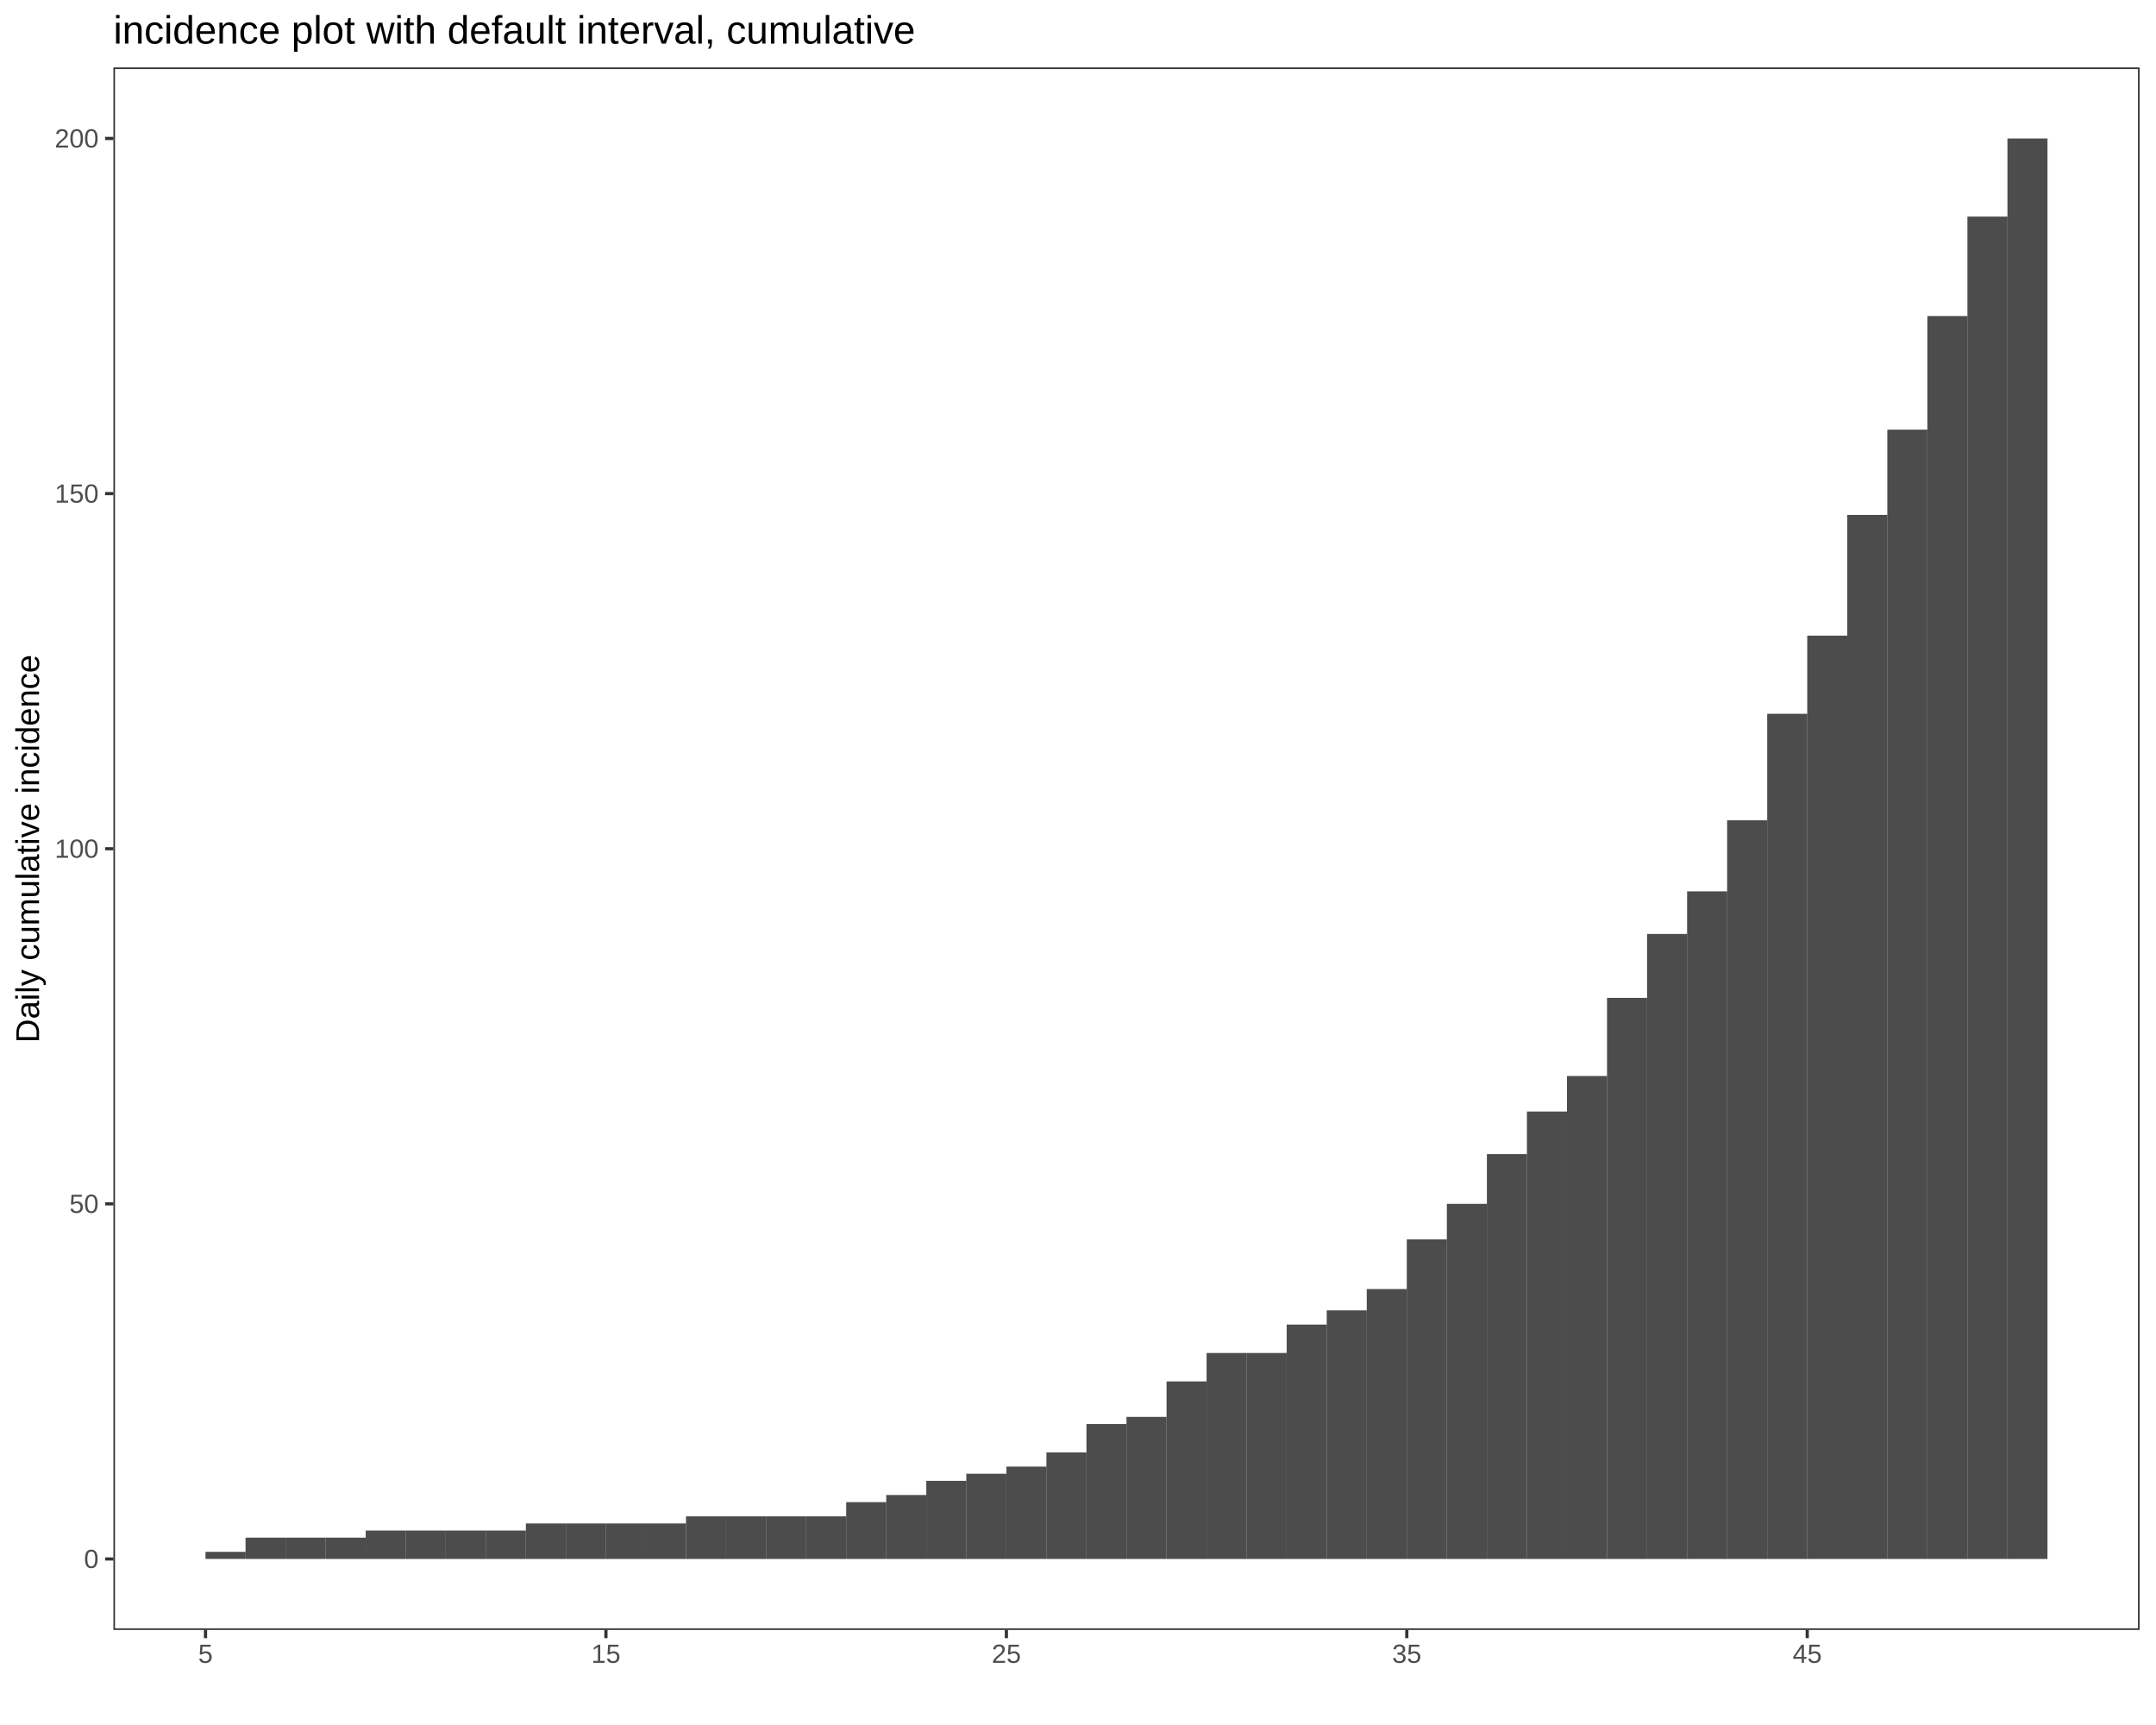
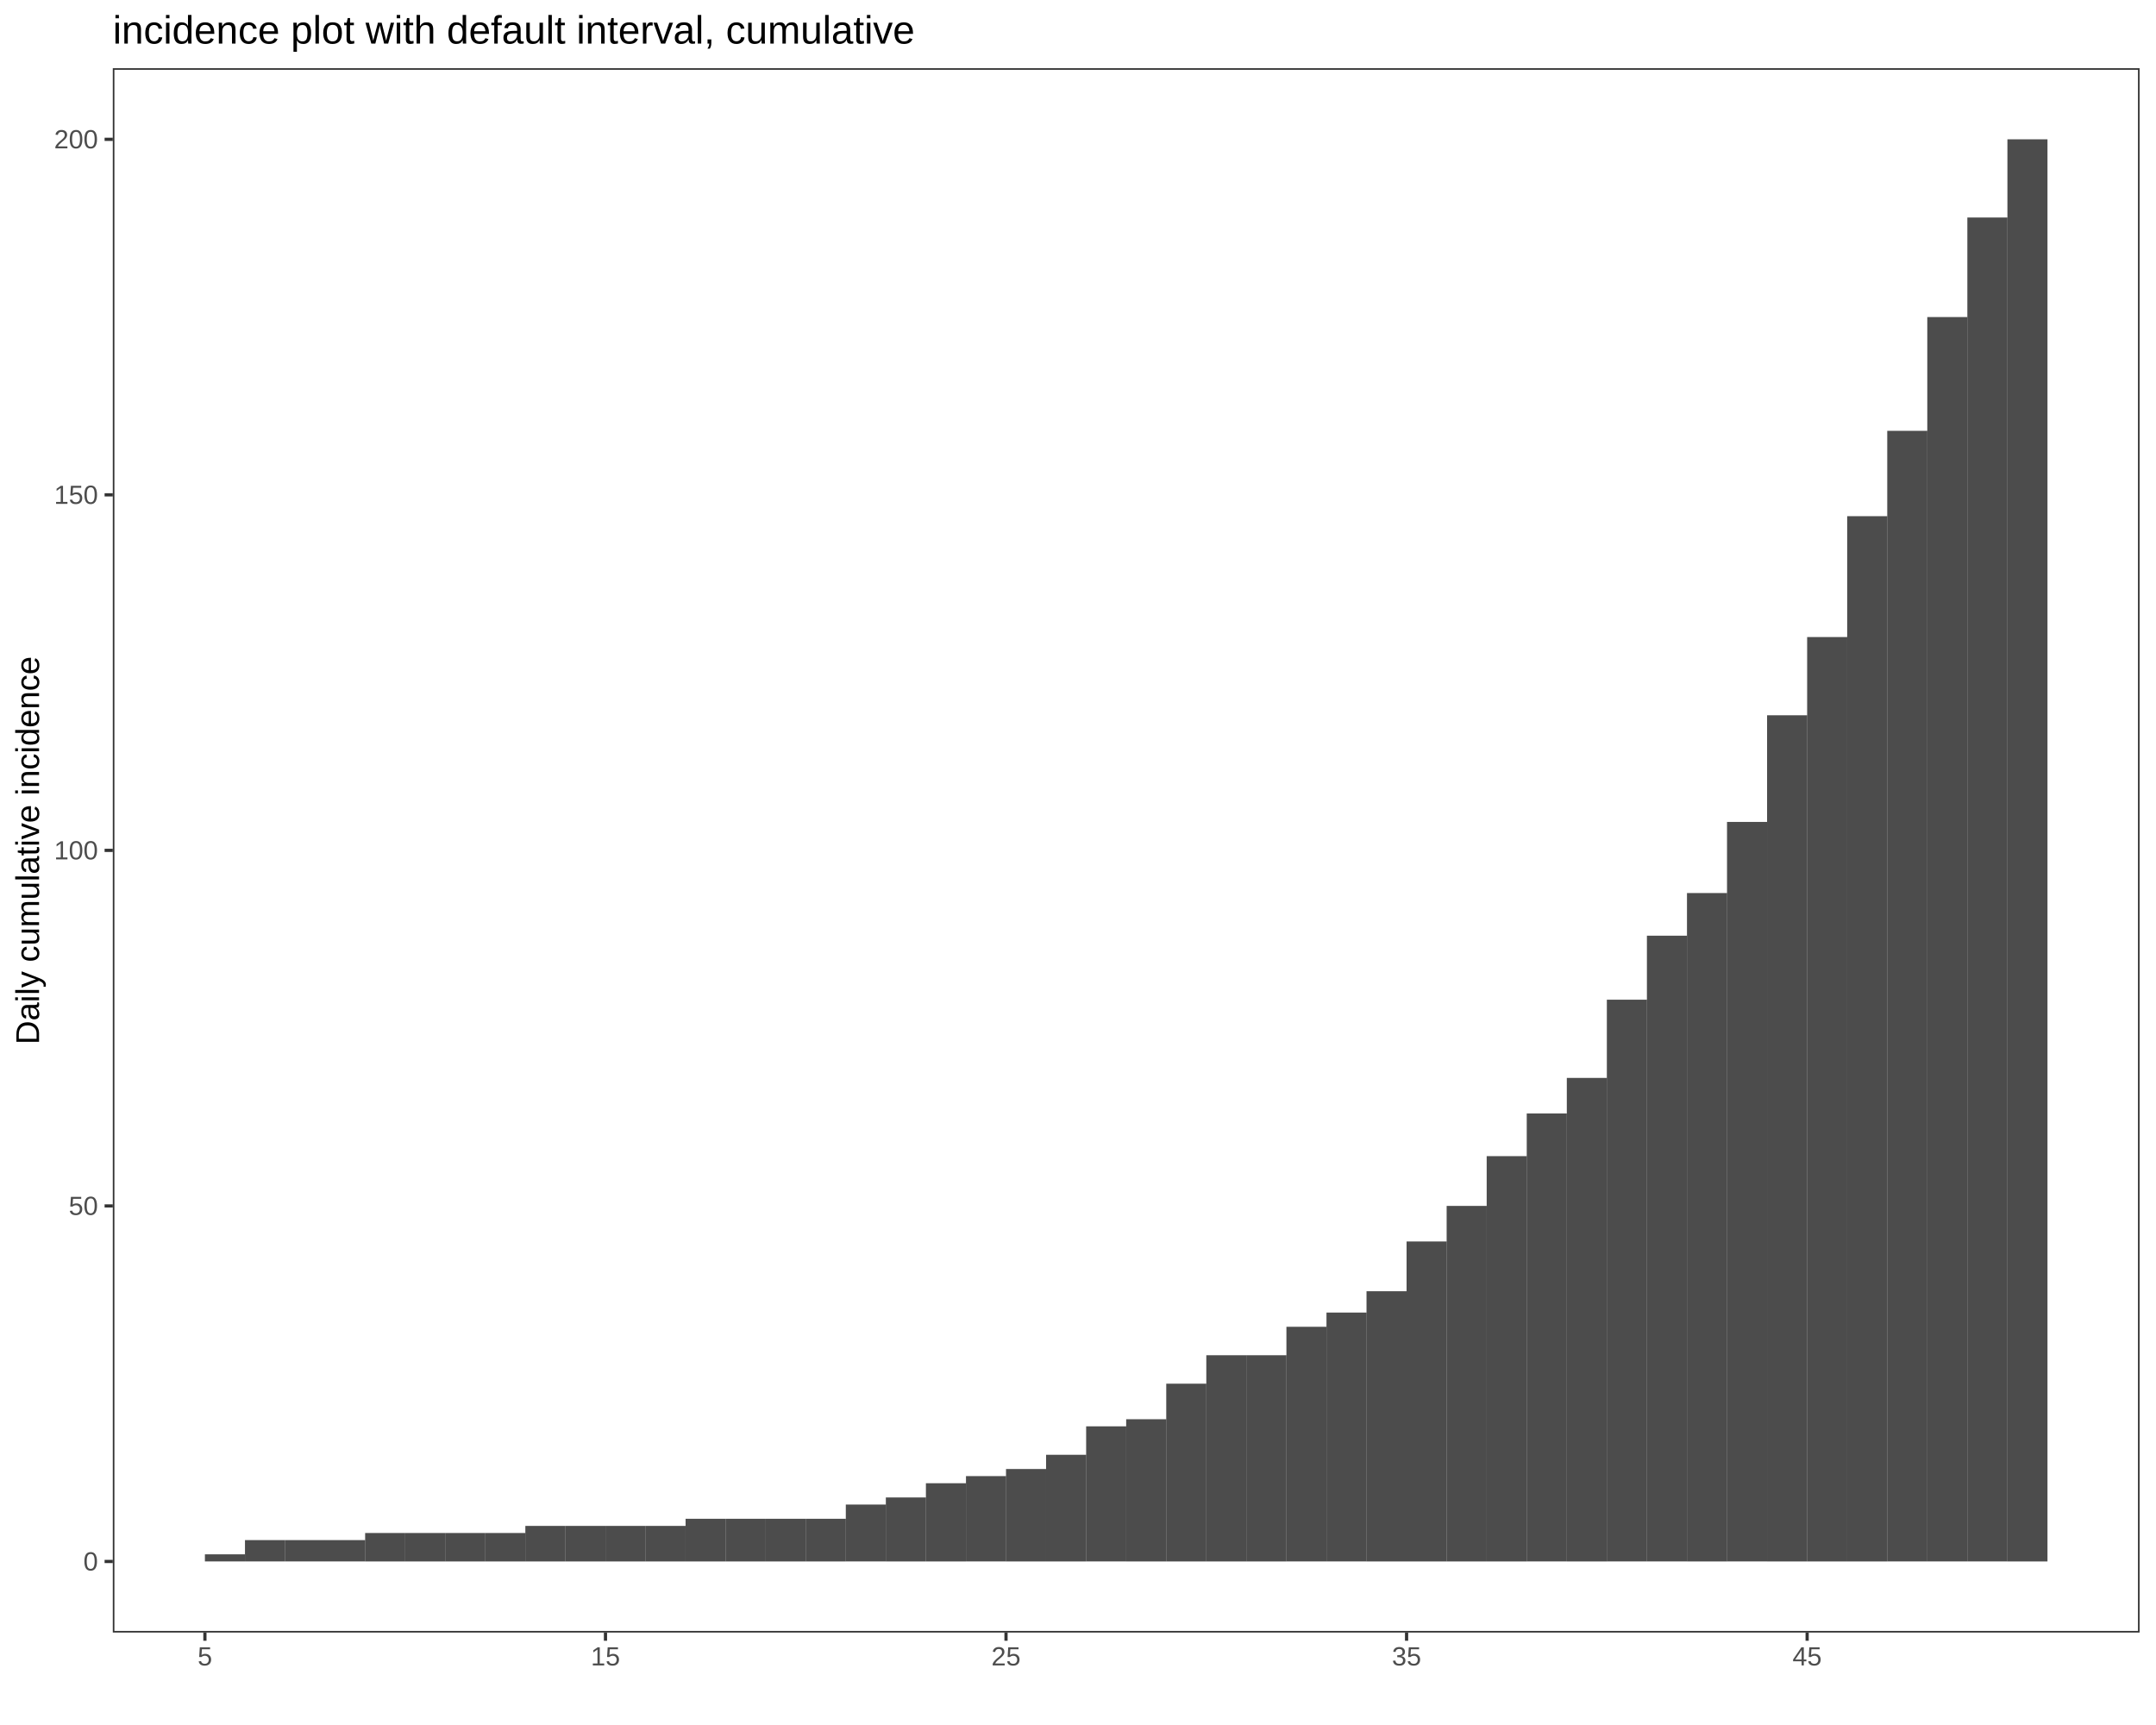
<svg xmlns="http://www.w3.org/2000/svg" viewBox="0 0 720.00 576.00">
  <defs>
    <style type="text/css">
    line, polyline, polygon, path, rect, circle {
      fill: none;
      stroke: #000000;
      stroke-linecap: round;
      stroke-linejoin: round;
      stroke-miterlimit: 10.00;
    }
  </style>
  </defs>
  <rect width="100%" height="100%" style="stroke: none; fill: #FFFFFF;" />
  <rect x="0.00" y="0.00" width="720.00" height="576.00" style="stroke-width: 1.07; stroke: #FFFFFF; fill: #FFFFFF;" />
  <defs>
-     <clipPath id="cpMzcuODd8NzE0LjUyfDU0NC4yN3wyMi41Mg==">
-       <rect x="37.87" y="22.52" width="676.65" height="521.75" />
+     <clipPath id="cpMzcuNjd8NzE0LjUyfDU0NS4xM3wyMi43Nw==">
+       <rect x="37.67" y="22.77" width="676.85" height="522.36" />
    </clipPath>
  </defs>
-   <rect x="37.87" y="22.52" width="676.65" height="521.75" style="stroke-width: 1.07; stroke: none; fill: #FFFFFF;" clip-path="url(#cpMzcuODd8NzE0LjUyfDU0NC4yN3wyMi41Mg==)" />
-   <rect x="68.63" y="518.18" width="13.37" height="2.37" style="stroke-width: 1.07; stroke: none; stroke-linecap: butt; fill: #000000; fill-opacity: 0.70;" clip-path="url(#cpMzcuODd8NzE0LjUyfDU0NC4yN3wyMi41Mg==)" />
-   <rect x="82.00" y="513.44" width="13.37" height="7.11" style="stroke-width: 1.07; stroke: none; stroke-linecap: butt; fill: #000000; fill-opacity: 0.70;" clip-path="url(#cpMzcuODd8NzE0LjUyfDU0NC4yN3wyMi41Mg==)" />
-   <rect x="95.37" y="513.44" width="13.37" height="7.11" style="stroke-width: 1.07; stroke: none; stroke-linecap: butt; fill: #000000; fill-opacity: 0.70;" clip-path="url(#cpMzcuODd8NzE0LjUyfDU0NC4yN3wyMi41Mg==)" />
-   <rect x="108.74" y="513.44" width="13.37" height="7.11" style="stroke-width: 1.07; stroke: none; stroke-linecap: butt; fill: #000000; fill-opacity: 0.70;" clip-path="url(#cpMzcuODd8NzE0LjUyfDU0NC4yN3wyMi41Mg==)" />
-   <rect x="122.12" y="511.07" width="13.37" height="9.49" style="stroke-width: 1.07; stroke: none; stroke-linecap: butt; fill: #000000; fill-opacity: 0.70;" clip-path="url(#cpMzcuODd8NzE0LjUyfDU0NC4yN3wyMi41Mg==)" />
-   <rect x="135.49" y="511.07" width="13.37" height="9.49" style="stroke-width: 1.07; stroke: none; stroke-linecap: butt; fill: #000000; fill-opacity: 0.70;" clip-path="url(#cpMzcuODd8NzE0LjUyfDU0NC4yN3wyMi41Mg==)" />
-   <rect x="148.86" y="511.07" width="13.37" height="9.49" style="stroke-width: 1.07; stroke: none; stroke-linecap: butt; fill: #000000; fill-opacity: 0.70;" clip-path="url(#cpMzcuODd8NzE0LjUyfDU0NC4yN3wyMi41Mg==)" />
-   <rect x="162.23" y="511.07" width="13.37" height="9.49" style="stroke-width: 1.07; stroke: none; stroke-linecap: butt; fill: #000000; fill-opacity: 0.70;" clip-path="url(#cpMzcuODd8NzE0LjUyfDU0NC4yN3wyMi41Mg==)" />
-   <rect x="175.61" y="508.70" width="13.37" height="11.86" style="stroke-width: 1.07; stroke: none; stroke-linecap: butt; fill: #000000; fill-opacity: 0.70;" clip-path="url(#cpMzcuODd8NzE0LjUyfDU0NC4yN3wyMi41Mg==)" />
-   <rect x="188.98" y="508.70" width="13.37" height="11.86" style="stroke-width: 1.07; stroke: none; stroke-linecap: butt; fill: #000000; fill-opacity: 0.70;" clip-path="url(#cpMzcuODd8NzE0LjUyfDU0NC4yN3wyMi41Mg==)" />
-   <rect x="202.35" y="508.70" width="13.37" height="11.86" style="stroke-width: 1.07; stroke: none; stroke-linecap: butt; fill: #000000; fill-opacity: 0.70;" clip-path="url(#cpMzcuODd8NzE0LjUyfDU0NC4yN3wyMi41Mg==)" />
-   <rect x="215.72" y="508.70" width="13.37" height="11.86" style="stroke-width: 1.07; stroke: none; stroke-linecap: butt; fill: #000000; fill-opacity: 0.70;" clip-path="url(#cpMzcuODd8NzE0LjUyfDU0NC4yN3wyMi41Mg==)" />
-   <rect x="229.10" y="506.33" width="13.37" height="14.23" style="stroke-width: 1.07; stroke: none; stroke-linecap: butt; fill: #000000; fill-opacity: 0.70;" clip-path="url(#cpMzcuODd8NzE0LjUyfDU0NC4yN3wyMi41Mg==)" />
-   <rect x="242.47" y="506.33" width="13.37" height="14.23" style="stroke-width: 1.07; stroke: none; stroke-linecap: butt; fill: #000000; fill-opacity: 0.70;" clip-path="url(#cpMzcuODd8NzE0LjUyfDU0NC4yN3wyMi41Mg==)" />
-   <rect x="255.84" y="506.33" width="13.37" height="14.23" style="stroke-width: 1.07; stroke: none; stroke-linecap: butt; fill: #000000; fill-opacity: 0.70;" clip-path="url(#cpMzcuODd8NzE0LjUyfDU0NC4yN3wyMi41Mg==)" />
-   <rect x="269.21" y="506.33" width="13.37" height="14.23" style="stroke-width: 1.07; stroke: none; stroke-linecap: butt; fill: #000000; fill-opacity: 0.70;" clip-path="url(#cpMzcuODd8NzE0LjUyfDU0NC4yN3wyMi41Mg==)" />
-   <rect x="282.59" y="501.58" width="13.37" height="18.97" style="stroke-width: 1.07; stroke: none; stroke-linecap: butt; fill: #000000; fill-opacity: 0.70;" clip-path="url(#cpMzcuODd8NzE0LjUyfDU0NC4yN3wyMi41Mg==)" />
-   <rect x="295.96" y="499.21" width="13.37" height="21.34" style="stroke-width: 1.07; stroke: none; stroke-linecap: butt; fill: #000000; fill-opacity: 0.70;" clip-path="url(#cpMzcuODd8NzE0LjUyfDU0NC4yN3wyMi41Mg==)" />
-   <rect x="309.33" y="494.47" width="13.37" height="26.09" style="stroke-width: 1.07; stroke: none; stroke-linecap: butt; fill: #000000; fill-opacity: 0.70;" clip-path="url(#cpMzcuODd8NzE0LjUyfDU0NC4yN3wyMi41Mg==)" />
-   <rect x="322.70" y="492.10" width="13.37" height="28.46" style="stroke-width: 1.07; stroke: none; stroke-linecap: butt; fill: #000000; fill-opacity: 0.70;" clip-path="url(#cpMzcuODd8NzE0LjUyfDU0NC4yN3wyMi41Mg==)" />
-   <rect x="336.08" y="489.72" width="13.37" height="30.83" style="stroke-width: 1.07; stroke: none; stroke-linecap: butt; fill: #000000; fill-opacity: 0.70;" clip-path="url(#cpMzcuODd8NzE0LjUyfDU0NC4yN3wyMi41Mg==)" />
-   <rect x="349.45" y="484.98" width="13.37" height="35.57" style="stroke-width: 1.07; stroke: none; stroke-linecap: butt; fill: #000000; fill-opacity: 0.70;" clip-path="url(#cpMzcuODd8NzE0LjUyfDU0NC4yN3wyMi41Mg==)" />
-   <rect x="362.82" y="475.50" width="13.37" height="45.06" style="stroke-width: 1.07; stroke: none; stroke-linecap: butt; fill: #000000; fill-opacity: 0.70;" clip-path="url(#cpMzcuODd8NzE0LjUyfDU0NC4yN3wyMi41Mg==)" />
-   <rect x="376.19" y="473.12" width="13.37" height="47.43" style="stroke-width: 1.07; stroke: none; stroke-linecap: butt; fill: #000000; fill-opacity: 0.70;" clip-path="url(#cpMzcuODd8NzE0LjUyfDU0NC4yN3wyMi41Mg==)" />
-   <rect x="389.57" y="461.27" width="13.37" height="59.29" style="stroke-width: 1.07; stroke: none; stroke-linecap: butt; fill: #000000; fill-opacity: 0.70;" clip-path="url(#cpMzcuODd8NzE0LjUyfDU0NC4yN3wyMi41Mg==)" />
-   <rect x="402.94" y="451.78" width="13.37" height="68.78" style="stroke-width: 1.07; stroke: none; stroke-linecap: butt; fill: #000000; fill-opacity: 0.70;" clip-path="url(#cpMzcuODd8NzE0LjUyfDU0NC4yN3wyMi41Mg==)" />
-   <rect x="416.31" y="451.78" width="13.37" height="68.78" style="stroke-width: 1.07; stroke: none; stroke-linecap: butt; fill: #000000; fill-opacity: 0.70;" clip-path="url(#cpMzcuODd8NzE0LjUyfDU0NC4yN3wyMi41Mg==)" />
-   <rect x="429.69" y="442.29" width="13.37" height="78.26" style="stroke-width: 1.07; stroke: none; stroke-linecap: butt; fill: #000000; fill-opacity: 0.70;" clip-path="url(#cpMzcuODd8NzE0LjUyfDU0NC4yN3wyMi41Mg==)" />
-   <rect x="443.06" y="437.55" width="13.37" height="83.01" style="stroke-width: 1.07; stroke: none; stroke-linecap: butt; fill: #000000; fill-opacity: 0.70;" clip-path="url(#cpMzcuODd8NzE0LjUyfDU0NC4yN3wyMi41Mg==)" />
-   <rect x="456.43" y="430.43" width="13.37" height="90.12" style="stroke-width: 1.07; stroke: none; stroke-linecap: butt; fill: #000000; fill-opacity: 0.70;" clip-path="url(#cpMzcuODd8NzE0LjUyfDU0NC4yN3wyMi41Mg==)" />
-   <rect x="469.80" y="413.83" width="13.37" height="106.72" style="stroke-width: 1.07; stroke: none; stroke-linecap: butt; fill: #000000; fill-opacity: 0.70;" clip-path="url(#cpMzcuODd8NzE0LjUyfDU0NC4yN3wyMi41Mg==)" />
-   <rect x="483.18" y="401.98" width="13.37" height="118.58" style="stroke-width: 1.07; stroke: none; stroke-linecap: butt; fill: #000000; fill-opacity: 0.70;" clip-path="url(#cpMzcuODd8NzE0LjUyfDU0NC4yN3wyMi41Mg==)" />
-   <rect x="496.55" y="385.37" width="13.37" height="135.18" style="stroke-width: 1.07; stroke: none; stroke-linecap: butt; fill: #000000; fill-opacity: 0.70;" clip-path="url(#cpMzcuODd8NzE0LjUyfDU0NC4yN3wyMi41Mg==)" />
-   <rect x="509.92" y="371.15" width="13.37" height="149.41" style="stroke-width: 1.07; stroke: none; stroke-linecap: butt; fill: #000000; fill-opacity: 0.70;" clip-path="url(#cpMzcuODd8NzE0LjUyfDU0NC4yN3wyMi41Mg==)" />
-   <rect x="523.29" y="359.29" width="13.37" height="161.27" style="stroke-width: 1.07; stroke: none; stroke-linecap: butt; fill: #000000; fill-opacity: 0.70;" clip-path="url(#cpMzcuODd8NzE0LjUyfDU0NC4yN3wyMi41Mg==)" />
-   <rect x="536.67" y="333.20" width="13.37" height="187.36" style="stroke-width: 1.07; stroke: none; stroke-linecap: butt; fill: #000000; fill-opacity: 0.70;" clip-path="url(#cpMzcuODd8NzE0LjUyfDU0NC4yN3wyMi41Mg==)" />
-   <rect x="550.04" y="311.86" width="13.37" height="208.70" style="stroke-width: 1.07; stroke: none; stroke-linecap: butt; fill: #000000; fill-opacity: 0.70;" clip-path="url(#cpMzcuODd8NzE0LjUyfDU0NC4yN3wyMi41Mg==)" />
-   <rect x="563.41" y="297.63" width="13.37" height="222.93" style="stroke-width: 1.07; stroke: none; stroke-linecap: butt; fill: #000000; fill-opacity: 0.70;" clip-path="url(#cpMzcuODd8NzE0LjUyfDU0NC4yN3wyMi41Mg==)" />
-   <rect x="576.78" y="273.91" width="13.37" height="246.65" style="stroke-width: 1.07; stroke: none; stroke-linecap: butt; fill: #000000; fill-opacity: 0.70;" clip-path="url(#cpMzcuODd8NzE0LjUyfDU0NC4yN3wyMi41Mg==)" />
-   <rect x="590.16" y="238.34" width="13.37" height="282.22" style="stroke-width: 1.07; stroke: none; stroke-linecap: butt; fill: #000000; fill-opacity: 0.70;" clip-path="url(#cpMzcuODd8NzE0LjUyfDU0NC4yN3wyMi41Mg==)" />
-   <rect x="603.53" y="212.25" width="13.37" height="308.31" style="stroke-width: 1.07; stroke: none; stroke-linecap: butt; fill: #000000; fill-opacity: 0.70;" clip-path="url(#cpMzcuODd8NzE0LjUyfDU0NC4yN3wyMi41Mg==)" />
-   <rect x="616.90" y="171.93" width="13.37" height="348.62" style="stroke-width: 1.07; stroke: none; stroke-linecap: butt; fill: #000000; fill-opacity: 0.70;" clip-path="url(#cpMzcuODd8NzE0LjUyfDU0NC4yN3wyMi41Mg==)" />
-   <rect x="630.27" y="143.47" width="13.37" height="377.08" style="stroke-width: 1.07; stroke: none; stroke-linecap: butt; fill: #000000; fill-opacity: 0.70;" clip-path="url(#cpMzcuODd8NzE0LjUyfDU0NC4yN3wyMi41Mg==)" />
-   <rect x="643.65" y="105.53" width="13.37" height="415.03" style="stroke-width: 1.07; stroke: none; stroke-linecap: butt; fill: #000000; fill-opacity: 0.70;" clip-path="url(#cpMzcuODd8NzE0LjUyfDU0NC4yN3wyMi41Mg==)" />
-   <rect x="657.02" y="72.32" width="13.37" height="448.23" style="stroke-width: 1.07; stroke: none; stroke-linecap: butt; fill: #000000; fill-opacity: 0.70;" clip-path="url(#cpMzcuODd8NzE0LjUyfDU0NC4yN3wyMi41Mg==)" />
-   <rect x="670.39" y="46.24" width="13.37" height="474.32" style="stroke-width: 1.07; stroke: none; stroke-linecap: butt; fill: #000000; fill-opacity: 0.70;" clip-path="url(#cpMzcuODd8NzE0LjUyfDU0NC4yN3wyMi41Mg==)" />
-   <rect x="37.87" y="22.52" width="676.65" height="521.75" style="stroke-width: 1.07; stroke: #333333;" clip-path="url(#cpMzcuODd8NzE0LjUyfDU0NC4yN3wyMi41Mg==)" />
+   <rect x="37.67" y="22.77" width="676.85" height="522.36" style="stroke-width: 1.07; stroke: none; fill: #FFFFFF;" clip-path="url(#cpMzcuNjd8NzE0LjUyfDU0NS4xM3wyMi43Nw==)" />
+   <rect x="68.43" y="519.01" width="13.38" height="2.37" style="stroke-width: 1.07; stroke: none; stroke-linecap: square; stroke-linejoin: miter; fill: #000000; fill-opacity: 0.70;" clip-path="url(#cpMzcuNjd8NzE0LjUyfDU0NS4xM3wyMi43Nw==)" />
+   <rect x="81.81" y="514.26" width="13.38" height="7.12" style="stroke-width: 1.07; stroke: none; stroke-linecap: square; stroke-linejoin: miter; fill: #000000; fill-opacity: 0.70;" clip-path="url(#cpMzcuNjd8NzE0LjUyfDU0NS4xM3wyMi43Nw==)" />
+   <rect x="95.19" y="514.26" width="13.38" height="7.12" style="stroke-width: 1.07; stroke: none; stroke-linecap: square; stroke-linejoin: miter; fill: #000000; fill-opacity: 0.70;" clip-path="url(#cpMzcuNjd8NzE0LjUyfDU0NS4xM3wyMi43Nw==)" />
+   <rect x="108.56" y="514.26" width="13.38" height="7.12" style="stroke-width: 1.07; stroke: none; stroke-linecap: square; stroke-linejoin: miter; fill: #000000; fill-opacity: 0.70;" clip-path="url(#cpMzcuNjd8NzE0LjUyfDU0NS4xM3wyMi43Nw==)" />
+   <rect x="121.94" y="511.89" width="13.38" height="9.50" style="stroke-width: 1.07; stroke: none; stroke-linecap: square; stroke-linejoin: miter; fill: #000000; fill-opacity: 0.70;" clip-path="url(#cpMzcuNjd8NzE0LjUyfDU0NS4xM3wyMi43Nw==)" />
+   <rect x="135.32" y="511.89" width="13.38" height="9.50" style="stroke-width: 1.07; stroke: none; stroke-linecap: square; stroke-linejoin: miter; fill: #000000; fill-opacity: 0.70;" clip-path="url(#cpMzcuNjd8NzE0LjUyfDU0NS4xM3wyMi43Nw==)" />
+   <rect x="148.69" y="511.89" width="13.38" height="9.50" style="stroke-width: 1.07; stroke: none; stroke-linecap: square; stroke-linejoin: miter; fill: #000000; fill-opacity: 0.70;" clip-path="url(#cpMzcuNjd8NzE0LjUyfDU0NS4xM3wyMi43Nw==)" />
+   <rect x="162.07" y="511.89" width="13.38" height="9.50" style="stroke-width: 1.07; stroke: none; stroke-linecap: square; stroke-linejoin: miter; fill: #000000; fill-opacity: 0.70;" clip-path="url(#cpMzcuNjd8NzE0LjUyfDU0NS4xM3wyMi43Nw==)" />
+   <rect x="175.44" y="509.52" width="13.38" height="11.87" style="stroke-width: 1.07; stroke: none; stroke-linecap: square; stroke-linejoin: miter; fill: #000000; fill-opacity: 0.70;" clip-path="url(#cpMzcuNjd8NzE0LjUyfDU0NS4xM3wyMi43Nw==)" />
+   <rect x="188.82" y="509.52" width="13.38" height="11.87" style="stroke-width: 1.07; stroke: none; stroke-linecap: square; stroke-linejoin: miter; fill: #000000; fill-opacity: 0.70;" clip-path="url(#cpMzcuNjd8NzE0LjUyfDU0NS4xM3wyMi43Nw==)" />
+   <rect x="202.20" y="509.52" width="13.38" height="11.87" style="stroke-width: 1.07; stroke: none; stroke-linecap: square; stroke-linejoin: miter; fill: #000000; fill-opacity: 0.70;" clip-path="url(#cpMzcuNjd8NzE0LjUyfDU0NS4xM3wyMi43Nw==)" />
+   <rect x="215.57" y="509.52" width="13.38" height="11.87" style="stroke-width: 1.07; stroke: none; stroke-linecap: square; stroke-linejoin: miter; fill: #000000; fill-opacity: 0.70;" clip-path="url(#cpMzcuNjd8NzE0LjUyfDU0NS4xM3wyMi43Nw==)" />
+   <rect x="228.95" y="507.14" width="13.38" height="14.25" style="stroke-width: 1.07; stroke: none; stroke-linecap: square; stroke-linejoin: miter; fill: #000000; fill-opacity: 0.70;" clip-path="url(#cpMzcuNjd8NzE0LjUyfDU0NS4xM3wyMi43Nw==)" />
+   <rect x="242.33" y="507.14" width="13.38" height="14.25" style="stroke-width: 1.07; stroke: none; stroke-linecap: square; stroke-linejoin: miter; fill: #000000; fill-opacity: 0.70;" clip-path="url(#cpMzcuNjd8NzE0LjUyfDU0NS4xM3wyMi43Nw==)" />
+   <rect x="255.70" y="507.14" width="13.38" height="14.25" style="stroke-width: 1.07; stroke: none; stroke-linecap: square; stroke-linejoin: miter; fill: #000000; fill-opacity: 0.70;" clip-path="url(#cpMzcuNjd8NzE0LjUyfDU0NS4xM3wyMi43Nw==)" />
+   <rect x="269.08" y="507.14" width="13.38" height="14.25" style="stroke-width: 1.07; stroke: none; stroke-linecap: square; stroke-linejoin: miter; fill: #000000; fill-opacity: 0.70;" clip-path="url(#cpMzcuNjd8NzE0LjUyfDU0NS4xM3wyMi43Nw==)" />
+   <rect x="282.46" y="502.39" width="13.38" height="18.99" style="stroke-width: 1.07; stroke: none; stroke-linecap: square; stroke-linejoin: miter; fill: #000000; fill-opacity: 0.70;" clip-path="url(#cpMzcuNjd8NzE0LjUyfDU0NS4xM3wyMi43Nw==)" />
+   <rect x="295.83" y="500.02" width="13.38" height="21.37" style="stroke-width: 1.07; stroke: none; stroke-linecap: square; stroke-linejoin: miter; fill: #000000; fill-opacity: 0.70;" clip-path="url(#cpMzcuNjd8NzE0LjUyfDU0NS4xM3wyMi43Nw==)" />
+   <rect x="309.21" y="495.27" width="13.38" height="26.12" style="stroke-width: 1.07; stroke: none; stroke-linecap: square; stroke-linejoin: miter; fill: #000000; fill-opacity: 0.70;" clip-path="url(#cpMzcuNjd8NzE0LjUyfDU0NS4xM3wyMi43Nw==)" />
+   <rect x="322.59" y="492.89" width="13.38" height="28.49" style="stroke-width: 1.07; stroke: none; stroke-linecap: square; stroke-linejoin: miter; fill: #000000; fill-opacity: 0.70;" clip-path="url(#cpMzcuNjd8NzE0LjUyfDU0NS4xM3wyMi43Nw==)" />
+   <rect x="335.96" y="490.52" width="13.38" height="30.87" style="stroke-width: 1.07; stroke: none; stroke-linecap: square; stroke-linejoin: miter; fill: #000000; fill-opacity: 0.70;" clip-path="url(#cpMzcuNjd8NzE0LjUyfDU0NS4xM3wyMi43Nw==)" />
+   <rect x="349.34" y="485.77" width="13.38" height="35.62" style="stroke-width: 1.07; stroke: none; stroke-linecap: square; stroke-linejoin: miter; fill: #000000; fill-opacity: 0.70;" clip-path="url(#cpMzcuNjd8NzE0LjUyfDU0NS4xM3wyMi43Nw==)" />
+   <rect x="362.72" y="476.27" width="13.38" height="45.11" style="stroke-width: 1.07; stroke: none; stroke-linecap: square; stroke-linejoin: miter; fill: #000000; fill-opacity: 0.70;" clip-path="url(#cpMzcuNjd8NzE0LjUyfDU0NS4xM3wyMi43Nw==)" />
+   <rect x="376.09" y="473.90" width="13.38" height="47.49" style="stroke-width: 1.07; stroke: none; stroke-linecap: square; stroke-linejoin: miter; fill: #000000; fill-opacity: 0.70;" clip-path="url(#cpMzcuNjd8NzE0LjUyfDU0NS4xM3wyMi43Nw==)" />
+   <rect x="389.47" y="462.03" width="13.38" height="59.36" style="stroke-width: 1.07; stroke: none; stroke-linecap: square; stroke-linejoin: miter; fill: #000000; fill-opacity: 0.70;" clip-path="url(#cpMzcuNjd8NzE0LjUyfDU0NS4xM3wyMi43Nw==)" />
+   <rect x="402.85" y="452.53" width="13.38" height="68.86" style="stroke-width: 1.07; stroke: none; stroke-linecap: square; stroke-linejoin: miter; fill: #000000; fill-opacity: 0.70;" clip-path="url(#cpMzcuNjd8NzE0LjUyfDU0NS4xM3wyMi43Nw==)" />
+   <rect x="416.22" y="452.53" width="13.38" height="68.86" style="stroke-width: 1.07; stroke: none; stroke-linecap: square; stroke-linejoin: miter; fill: #000000; fill-opacity: 0.70;" clip-path="url(#cpMzcuNjd8NzE0LjUyfDU0NS4xM3wyMi43Nw==)" />
+   <rect x="429.60" y="443.03" width="13.38" height="78.35" style="stroke-width: 1.07; stroke: none; stroke-linecap: square; stroke-linejoin: miter; fill: #000000; fill-opacity: 0.70;" clip-path="url(#cpMzcuNjd8NzE0LjUyfDU0NS4xM3wyMi43Nw==)" />
+   <rect x="442.98" y="438.28" width="13.38" height="83.10" style="stroke-width: 1.07; stroke: none; stroke-linecap: square; stroke-linejoin: miter; fill: #000000; fill-opacity: 0.70;" clip-path="url(#cpMzcuNjd8NzE0LjUyfDU0NS4xM3wyMi43Nw==)" />
+   <rect x="456.35" y="431.16" width="13.38" height="90.23" style="stroke-width: 1.07; stroke: none; stroke-linecap: square; stroke-linejoin: miter; fill: #000000; fill-opacity: 0.70;" clip-path="url(#cpMzcuNjd8NzE0LjUyfDU0NS4xM3wyMi43Nw==)" />
+   <rect x="469.73" y="414.54" width="13.38" height="106.85" style="stroke-width: 1.07; stroke: none; stroke-linecap: square; stroke-linejoin: miter; fill: #000000; fill-opacity: 0.70;" clip-path="url(#cpMzcuNjd8NzE0LjUyfDU0NS4xM3wyMi43Nw==)" />
+   <rect x="483.11" y="402.67" width="13.38" height="118.72" style="stroke-width: 1.07; stroke: none; stroke-linecap: square; stroke-linejoin: miter; fill: #000000; fill-opacity: 0.70;" clip-path="url(#cpMzcuNjd8NzE0LjUyfDU0NS4xM3wyMi43Nw==)" />
+   <rect x="496.48" y="386.05" width="13.38" height="135.34" style="stroke-width: 1.07; stroke: none; stroke-linecap: square; stroke-linejoin: miter; fill: #000000; fill-opacity: 0.70;" clip-path="url(#cpMzcuNjd8NzE0LjUyfDU0NS4xM3wyMi43Nw==)" />
+   <rect x="509.86" y="371.80" width="13.38" height="149.58" style="stroke-width: 1.07; stroke: none; stroke-linecap: square; stroke-linejoin: miter; fill: #000000; fill-opacity: 0.70;" clip-path="url(#cpMzcuNjd8NzE0LjUyfDU0NS4xM3wyMi43Nw==)" />
+   <rect x="523.24" y="359.93" width="13.38" height="161.46" style="stroke-width: 1.07; stroke: none; stroke-linecap: square; stroke-linejoin: miter; fill: #000000; fill-opacity: 0.70;" clip-path="url(#cpMzcuNjd8NzE0LjUyfDU0NS4xM3wyMi43Nw==)" />
+   <rect x="536.61" y="333.81" width="13.38" height="187.57" style="stroke-width: 1.07; stroke: none; stroke-linecap: square; stroke-linejoin: miter; fill: #000000; fill-opacity: 0.70;" clip-path="url(#cpMzcuNjd8NzE0LjUyfDU0NS4xM3wyMi43Nw==)" />
+   <rect x="549.99" y="312.44" width="13.38" height="208.94" style="stroke-width: 1.07; stroke: none; stroke-linecap: square; stroke-linejoin: miter; fill: #000000; fill-opacity: 0.70;" clip-path="url(#cpMzcuNjd8NzE0LjUyfDU0NS4xM3wyMi43Nw==)" />
+   <rect x="563.37" y="298.20" width="13.38" height="223.19" style="stroke-width: 1.07; stroke: none; stroke-linecap: square; stroke-linejoin: miter; fill: #000000; fill-opacity: 0.70;" clip-path="url(#cpMzcuNjd8NzE0LjUyfDU0NS4xM3wyMi43Nw==)" />
+   <rect x="576.74" y="274.45" width="13.38" height="246.93" style="stroke-width: 1.07; stroke: none; stroke-linecap: square; stroke-linejoin: miter; fill: #000000; fill-opacity: 0.70;" clip-path="url(#cpMzcuNjd8NzE0LjUyfDU0NS4xM3wyMi43Nw==)" />
+   <rect x="590.12" y="238.84" width="13.38" height="282.55" style="stroke-width: 1.07; stroke: none; stroke-linecap: square; stroke-linejoin: miter; fill: #000000; fill-opacity: 0.70;" clip-path="url(#cpMzcuNjd8NzE0LjUyfDU0NS4xM3wyMi43Nw==)" />
+   <rect x="603.50" y="212.72" width="13.38" height="308.67" style="stroke-width: 1.07; stroke: none; stroke-linecap: square; stroke-linejoin: miter; fill: #000000; fill-opacity: 0.70;" clip-path="url(#cpMzcuNjd8NzE0LjUyfDU0NS4xM3wyMi43Nw==)" />
+   <rect x="616.87" y="172.36" width="13.38" height="349.03" style="stroke-width: 1.07; stroke: none; stroke-linecap: square; stroke-linejoin: miter; fill: #000000; fill-opacity: 0.70;" clip-path="url(#cpMzcuNjd8NzE0LjUyfDU0NS4xM3wyMi43Nw==)" />
+   <rect x="630.25" y="143.86" width="13.38" height="377.52" style="stroke-width: 1.07; stroke: none; stroke-linecap: square; stroke-linejoin: miter; fill: #000000; fill-opacity: 0.70;" clip-path="url(#cpMzcuNjd8NzE0LjUyfDU0NS4xM3wyMi43Nw==)" />
+   <rect x="643.62" y="105.87" width="13.38" height="415.51" style="stroke-width: 1.07; stroke: none; stroke-linecap: square; stroke-linejoin: miter; fill: #000000; fill-opacity: 0.70;" clip-path="url(#cpMzcuNjd8NzE0LjUyfDU0NS4xM3wyMi43Nw==)" />
+   <rect x="657.00" y="72.63" width="13.38" height="448.75" style="stroke-width: 1.07; stroke: none; stroke-linecap: square; stroke-linejoin: miter; fill: #000000; fill-opacity: 0.70;" clip-path="url(#cpMzcuNjd8NzE0LjUyfDU0NS4xM3wyMi43Nw==)" />
+   <rect x="670.38" y="46.52" width="13.38" height="474.87" style="stroke-width: 1.07; stroke: none; stroke-linecap: square; stroke-linejoin: miter; fill: #000000; fill-opacity: 0.70;" clip-path="url(#cpMzcuNjd8NzE0LjUyfDU0NS4xM3wyMi43Nw==)" />
+   <rect x="37.67" y="22.77" width="676.85" height="522.36" style="stroke-width: 1.07; stroke: #333333;" clip-path="url(#cpMzcuNjd8NzE0LjUyfDU0NS4xM3wyMi43Nw==)" />
  <defs>
    <clipPath id="cpMC4wMHw3MjAuMDB8NTc2LjAwfDAuMDA=">
      <rect x="0.00" y="0.00" width="720.00" height="576.00" />
    </clipPath>
  </defs>
  <g clip-path="url(#cpMC4wMHw3MjAuMDB8NTc2LjAwfDAuMDA=)">
-     <text x="28.05" y="523.58" style="font-size: 8.80px; fill: #4D4D4D; font-family: Liberation Sans;" textLength="4.89px" lengthAdjust="spacingAndGlyphs">0</text>
+     <text x="27.84" y="524.41" style="font-size: 8.80px; fill: #4D4D4D; font-family: Liberation Sans;" textLength="4.89px" lengthAdjust="spacingAndGlyphs">0</text>
  </g>
  <g clip-path="url(#cpMC4wMHw3MjAuMDB8NTc2LjAwfDAuMDA=)">
-     <text x="23.16" y="405.00" style="font-size: 8.80px; fill: #4D4D4D; font-family: Liberation Sans;" textLength="9.78px" lengthAdjust="spacingAndGlyphs">50</text>
+     <text x="22.95" y="405.69" style="font-size: 8.80px; fill: #4D4D4D; font-family: Liberation Sans;" textLength="9.78px" lengthAdjust="spacingAndGlyphs">50</text>
  </g>
  <g clip-path="url(#cpMC4wMHw3MjAuMDB8NTc2LjAwfDAuMDA=)">
-     <text x="18.27" y="286.42" style="font-size: 8.80px; fill: #4D4D4D; font-family: Liberation Sans;" textLength="14.67px" lengthAdjust="spacingAndGlyphs">100</text>
+     <text x="18.06" y="286.97" style="font-size: 8.80px; fill: #4D4D4D; font-family: Liberation Sans;" textLength="14.67px" lengthAdjust="spacingAndGlyphs">100</text>
  </g>
  <g clip-path="url(#cpMC4wMHw3MjAuMDB8NTc2LjAwfDAuMDA=)">
-     <text x="18.27" y="167.84" style="font-size: 8.80px; fill: #4D4D4D; font-family: Liberation Sans;" textLength="14.67px" lengthAdjust="spacingAndGlyphs">150</text>
+     <text x="18.06" y="168.26" style="font-size: 8.80px; fill: #4D4D4D; font-family: Liberation Sans;" textLength="14.67px" lengthAdjust="spacingAndGlyphs">150</text>
  </g>
  <g clip-path="url(#cpMC4wMHw3MjAuMDB8NTc2LjAwfDAuMDA=)">
-     <text x="18.27" y="49.26" style="font-size: 8.80px; fill: #4D4D4D; font-family: Liberation Sans;" textLength="14.67px" lengthAdjust="spacingAndGlyphs">200</text>
+     <text x="18.06" y="49.54" style="font-size: 8.80px; fill: #4D4D4D; font-family: Liberation Sans;" textLength="14.67px" lengthAdjust="spacingAndGlyphs">200</text>
  </g>
-   <polyline points="35.13,520.56 37.87,520.56 " style="stroke-width: 1.07; stroke: #333333; stroke-linecap: butt;" clip-path="url(#cpMC4wMHw3MjAuMDB8NTc2LjAwfDAuMDA=)" />
-   <polyline points="35.13,401.98 37.87,401.98 " style="stroke-width: 1.07; stroke: #333333; stroke-linecap: butt;" clip-path="url(#cpMC4wMHw3MjAuMDB8NTc2LjAwfDAuMDA=)" />
-   <polyline points="35.13,283.40 37.87,283.40 " style="stroke-width: 1.07; stroke: #333333; stroke-linecap: butt;" clip-path="url(#cpMC4wMHw3MjAuMDB8NTc2LjAwfDAuMDA=)" />
-   <polyline points="35.13,164.82 37.87,164.82 " style="stroke-width: 1.07; stroke: #333333; stroke-linecap: butt;" clip-path="url(#cpMC4wMHw3MjAuMDB8NTc2LjAwfDAuMDA=)" />
-   <polyline points="35.13,46.24 37.87,46.24 " style="stroke-width: 1.07; stroke: #333333; stroke-linecap: butt;" clip-path="url(#cpMC4wMHw3MjAuMDB8NTc2LjAwfDAuMDA=)" />
-   <polyline points="68.63,547.01 68.63,544.27 " style="stroke-width: 1.07; stroke: #333333; stroke-linecap: butt;" clip-path="url(#cpMC4wMHw3MjAuMDB8NTc2LjAwfDAuMDA=)" />
-   <polyline points="202.35,547.01 202.35,544.27 " style="stroke-width: 1.07; stroke: #333333; stroke-linecap: butt;" clip-path="url(#cpMC4wMHw3MjAuMDB8NTc2LjAwfDAuMDA=)" />
-   <polyline points="336.08,547.01 336.08,544.27 " style="stroke-width: 1.07; stroke: #333333; stroke-linecap: butt;" clip-path="url(#cpMC4wMHw3MjAuMDB8NTc2LjAwfDAuMDA=)" />
-   <polyline points="469.80,547.01 469.80,544.27 " style="stroke-width: 1.07; stroke: #333333; stroke-linecap: butt;" clip-path="url(#cpMC4wMHw3MjAuMDB8NTc2LjAwfDAuMDA=)" />
-   <polyline points="603.53,547.01 603.53,544.27 " style="stroke-width: 1.07; stroke: #333333; stroke-linecap: butt;" clip-path="url(#cpMC4wMHw3MjAuMDB8NTc2LjAwfDAuMDA=)" />
+   <polyline points="34.93,521.39 37.67,521.39 " style="stroke-width: 1.07; stroke: #333333; stroke-linecap: butt;" clip-path="url(#cpMC4wMHw3MjAuMDB8NTc2LjAwfDAuMDA=)" />
+   <polyline points="34.93,402.67 37.67,402.67 " style="stroke-width: 1.07; stroke: #333333; stroke-linecap: butt;" clip-path="url(#cpMC4wMHw3MjAuMDB8NTc2LjAwfDAuMDA=)" />
+   <polyline points="34.93,283.95 37.67,283.95 " style="stroke-width: 1.07; stroke: #333333; stroke-linecap: butt;" clip-path="url(#cpMC4wMHw3MjAuMDB8NTc2LjAwfDAuMDA=)" />
+   <polyline points="34.93,165.23 37.67,165.23 " style="stroke-width: 1.07; stroke: #333333; stroke-linecap: butt;" clip-path="url(#cpMC4wMHw3MjAuMDB8NTc2LjAwfDAuMDA=)" />
+   <polyline points="34.93,46.52 37.67,46.52 " style="stroke-width: 1.07; stroke: #333333; stroke-linecap: butt;" clip-path="url(#cpMC4wMHw3MjAuMDB8NTc2LjAwfDAuMDA=)" />
+   <polyline points="68.43,547.87 68.43,545.13 " style="stroke-width: 1.07; stroke: #333333; stroke-linecap: butt;" clip-path="url(#cpMC4wMHw3MjAuMDB8NTc2LjAwfDAuMDA=)" />
+   <polyline points="202.20,547.87 202.20,545.13 " style="stroke-width: 1.07; stroke: #333333; stroke-linecap: butt;" clip-path="url(#cpMC4wMHw3MjAuMDB8NTc2LjAwfDAuMDA=)" />
+   <polyline points="335.96,547.87 335.96,545.13 " style="stroke-width: 1.07; stroke: #333333; stroke-linecap: butt;" clip-path="url(#cpMC4wMHw3MjAuMDB8NTc2LjAwfDAuMDA=)" />
+   <polyline points="469.73,547.87 469.73,545.13 " style="stroke-width: 1.07; stroke: #333333; stroke-linecap: butt;" clip-path="url(#cpMC4wMHw3MjAuMDB8NTc2LjAwfDAuMDA=)" />
+   <polyline points="603.50,547.87 603.50,545.13 " style="stroke-width: 1.07; stroke: #333333; stroke-linecap: butt;" clip-path="url(#cpMC4wMHw3MjAuMDB8NTc2LjAwfDAuMDA=)" />
  <g clip-path="url(#cpMC4wMHw3MjAuMDB8NTc2LjAwfDAuMDA=)">
-     <text x="66.18" y="555.25" style="font-size: 8.80px; fill: #4D4D4D; font-family: Liberation Sans;" textLength="4.89px" lengthAdjust="spacingAndGlyphs">5</text>
+     <text x="65.99" y="556.11" style="font-size: 8.80px; fill: #4D4D4D; font-family: Liberation Sans;" textLength="4.89px" lengthAdjust="spacingAndGlyphs">5</text>
  </g>
  <g clip-path="url(#cpMC4wMHw3MjAuMDB8NTc2LjAwfDAuMDA=)">
-     <text x="197.46" y="555.25" style="font-size: 8.80px; fill: #4D4D4D; font-family: Liberation Sans;" textLength="9.78px" lengthAdjust="spacingAndGlyphs">15</text>
+     <text x="197.31" y="556.11" style="font-size: 8.80px; fill: #4D4D4D; font-family: Liberation Sans;" textLength="9.78px" lengthAdjust="spacingAndGlyphs">15</text>
  </g>
  <g clip-path="url(#cpMC4wMHw3MjAuMDB8NTc2LjAwfDAuMDA=)">
-     <text x="331.19" y="555.25" style="font-size: 8.80px; fill: #4D4D4D; font-family: Liberation Sans;" textLength="9.78px" lengthAdjust="spacingAndGlyphs">25</text>
+     <text x="331.07" y="556.11" style="font-size: 8.80px; fill: #4D4D4D; font-family: Liberation Sans;" textLength="9.78px" lengthAdjust="spacingAndGlyphs">25</text>
  </g>
  <g clip-path="url(#cpMC4wMHw3MjAuMDB8NTc2LjAwfDAuMDA=)">
-     <text x="464.91" y="555.25" style="font-size: 8.80px; fill: #4D4D4D; font-family: Liberation Sans;" textLength="9.78px" lengthAdjust="spacingAndGlyphs">35</text>
+     <text x="464.84" y="556.11" style="font-size: 8.80px; fill: #4D4D4D; font-family: Liberation Sans;" textLength="9.78px" lengthAdjust="spacingAndGlyphs">35</text>
  </g>
  <g clip-path="url(#cpMC4wMHw3MjAuMDB8NTc2LjAwfDAuMDA=)">
-     <text x="598.64" y="555.25" style="font-size: 8.80px; fill: #4D4D4D; font-family: Liberation Sans;" textLength="9.78px" lengthAdjust="spacingAndGlyphs">45</text>
+     <text x="598.60" y="556.11" style="font-size: 8.80px; fill: #4D4D4D; font-family: Liberation Sans;" textLength="9.78px" lengthAdjust="spacingAndGlyphs">45</text>
  </g>
  <g clip-path="url(#cpMC4wMHw3MjAuMDB8NTc2LjAwfDAuMDA=)">
-     <text transform="translate(13.04,348.22) rotate(-90)" style="font-size: 11.00px; font-family: Liberation Sans;" textLength="129.66px" lengthAdjust="spacingAndGlyphs">Daily cumulative incidence</text>
+     <text transform="translate(13.04,348.78) rotate(-90)" style="font-size: 11.00px; font-family: Liberation Sans;" textLength="129.66px" lengthAdjust="spacingAndGlyphs">Daily cumulative incidence</text>
  </g>
  <g clip-path="url(#cpMC4wMHw3MjAuMDB8NTc2LjAwfDAuMDA=)">
-     <text x="37.87" y="14.56" style="font-size: 13.20px; font-family: Liberation Sans;" textLength="267.42px" lengthAdjust="spacingAndGlyphs">incidence plot with default interval, cumulative</text>
+     <text x="37.67" y="14.56" style="font-size: 13.20px; font-family: Liberation Sans;" textLength="267.42px" lengthAdjust="spacingAndGlyphs">incidence plot with default interval, cumulative</text>
  </g>
</svg>
